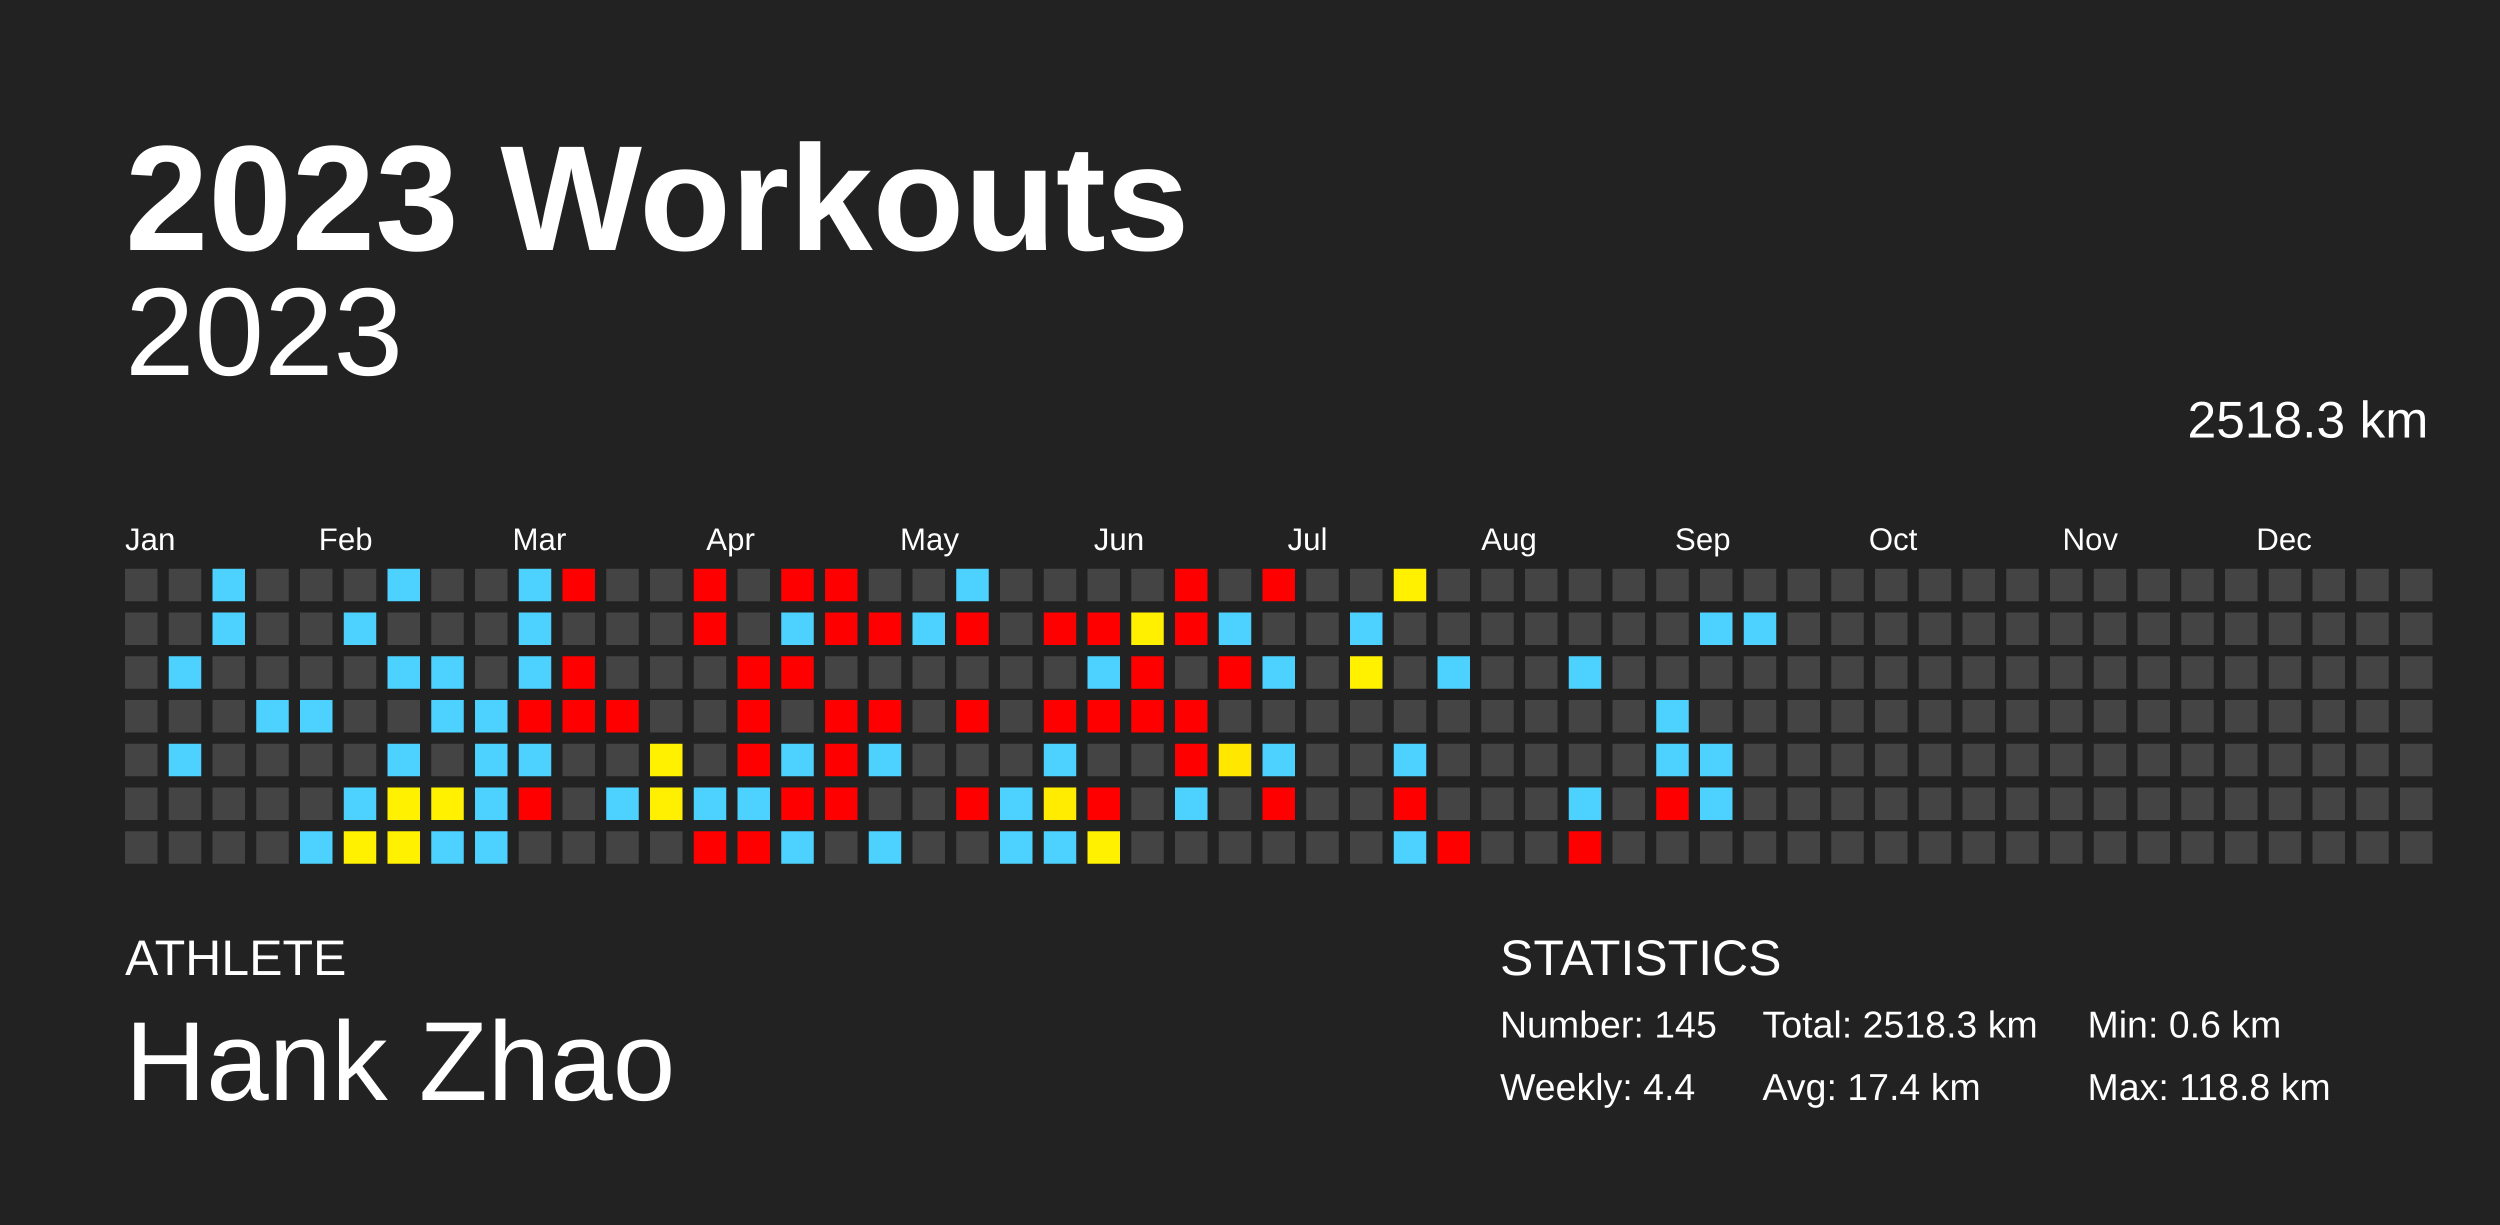
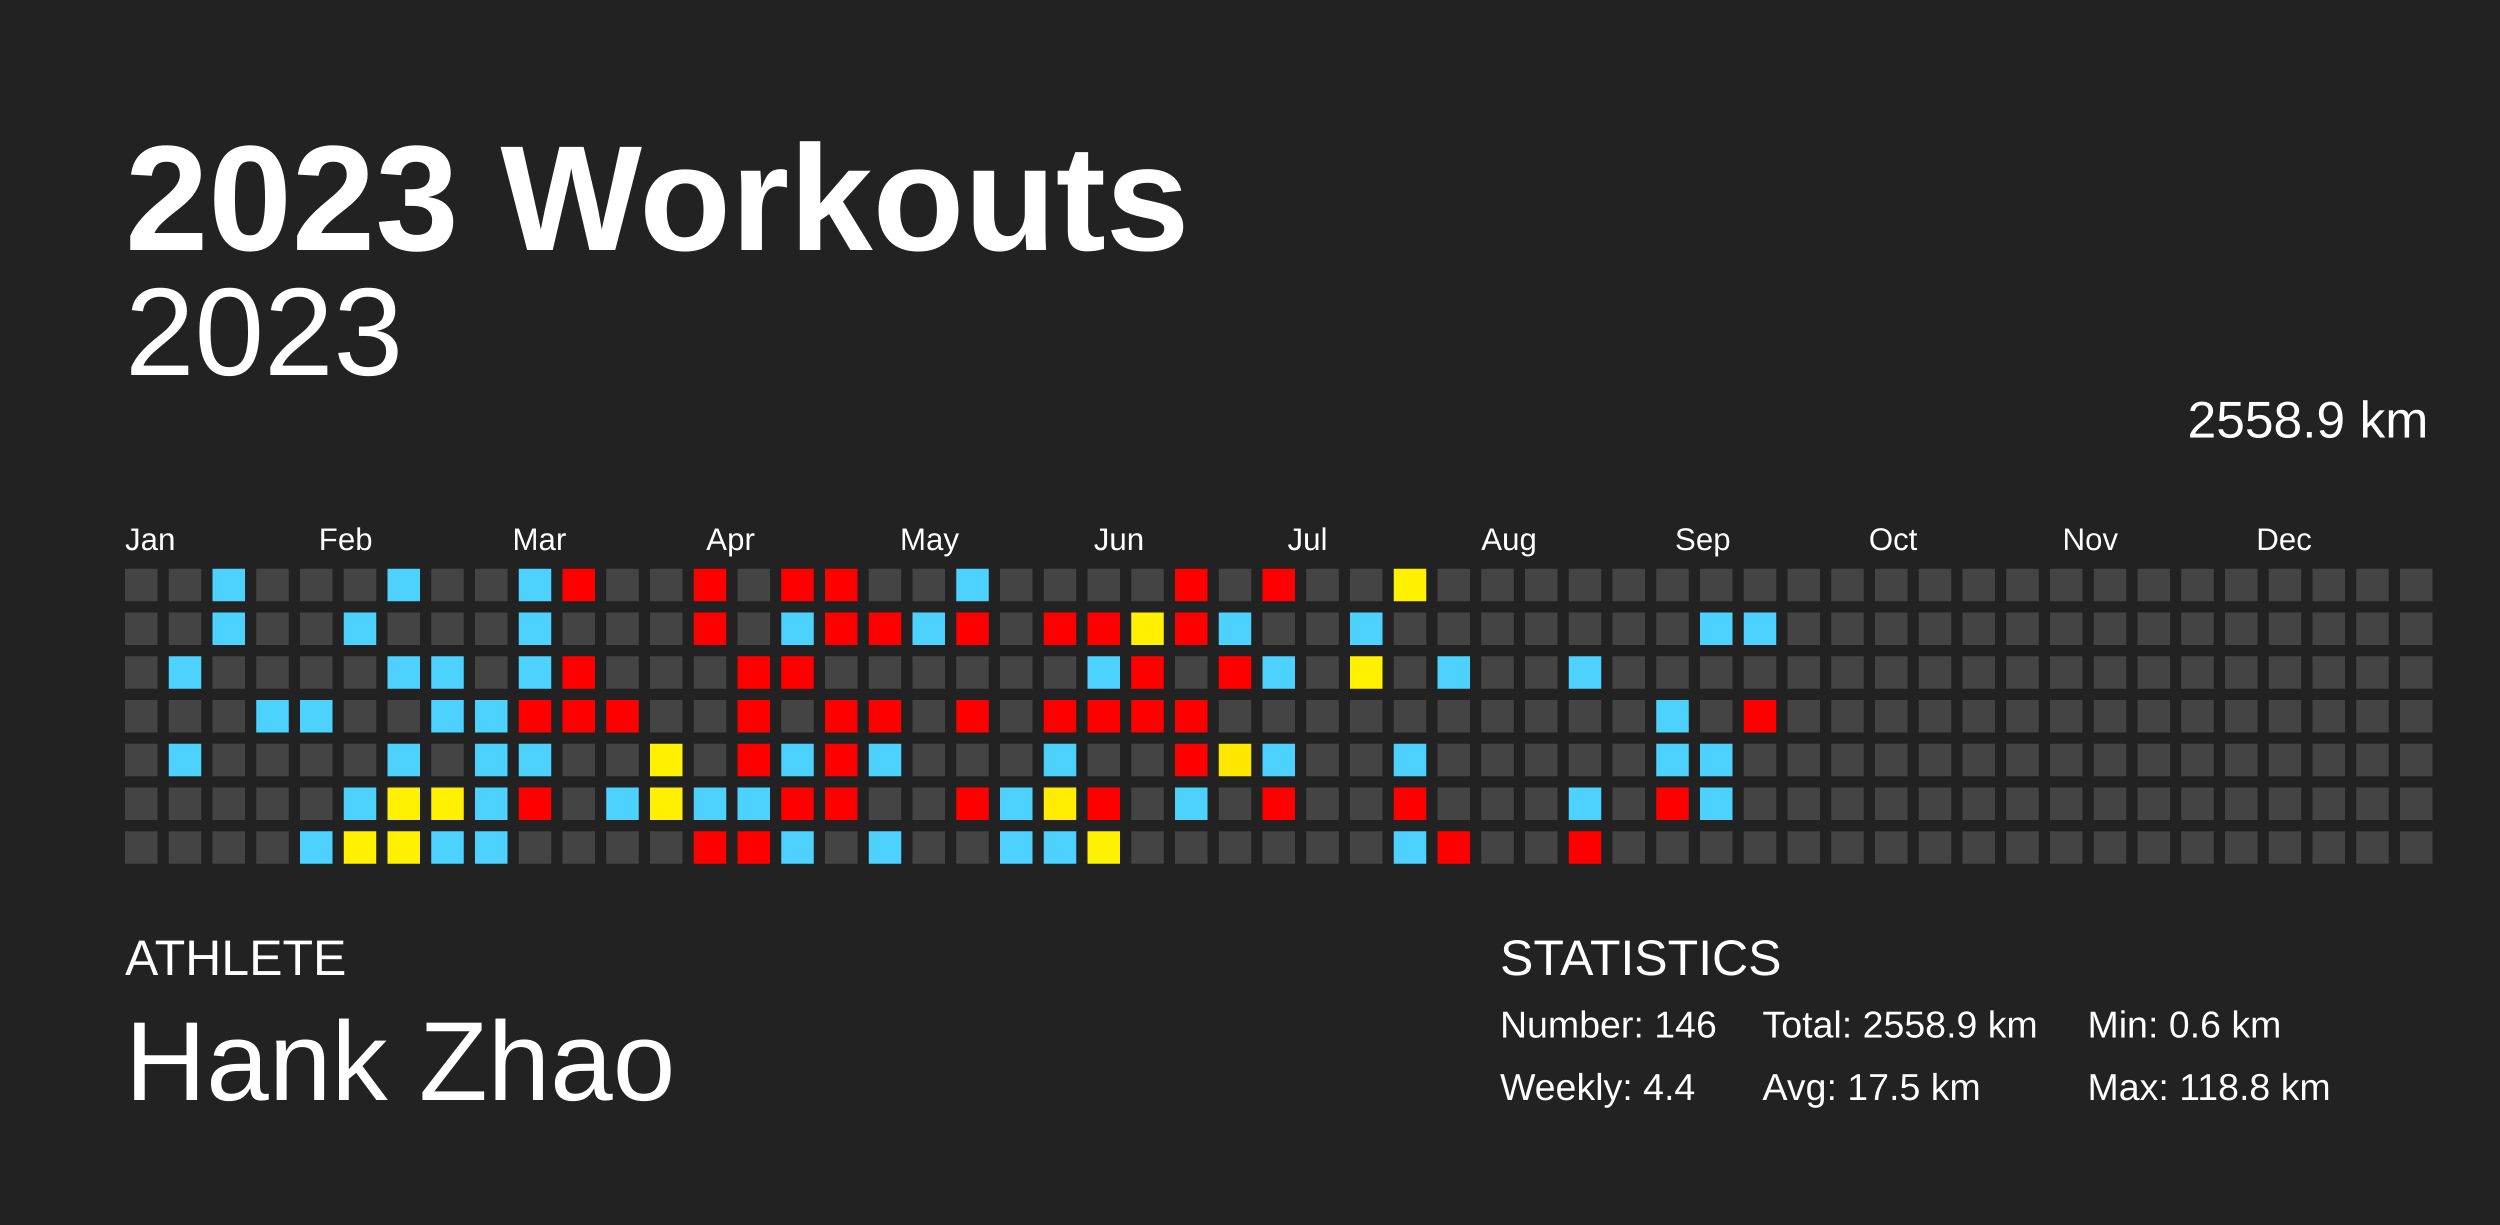
<svg xmlns="http://www.w3.org/2000/svg" baseProfile="full" height="98mm" version="1.1" viewBox="0,0,200,98" width="200mm">
  <defs />
  <rect fill="#222222" height="98" width="200" x="0" y="0" />
  <text fill="#FFFFFF" style="font-size:12px; font-family:Arial; font-weight:bold;" x="10" y="20">2023 Workouts</text>
  <text fill="#FFFFFF" style="font-size:4px; font-family:Arial" x="10" y="78">ATHLETE</text>
  <text fill="#FFFFFF" style="font-size:9px; font-family:Arial" x="10" y="88">Hank Zhao</text>
  <text fill="#FFFFFF" style="font-size:4px; font-family:Arial" x="120" y="78">STATISTICS</text>
-   <text fill="#FFFFFF" style="font-size:3px; font-family:Arial" x="120" y="83">Number: 145</text>
+   <text fill="#FFFFFF" style="font-size:3px; font-family:Arial" x="120" y="83">Number: 146</text>
  <text fill="#FFFFFF" style="font-size:3px; font-family:Arial" x="120" y="88">Weekly: 4.4</text>
-   <text fill="#FFFFFF" style="font-size:3px; font-family:Arial" x="141" y="83">Total: 2518.3 km</text>
-   <text fill="#FFFFFF" style="font-size:3px; font-family:Arial" x="141" y="88">Avg: 17.4 km</text>
+   <text fill="#FFFFFF" style="font-size:3px; font-family:Arial" x="141" y="83">Total: 2558.9 km</text>
+   <text fill="#FFFFFF" style="font-size:3px; font-family:Arial" x="141" y="88">Avg: 17.5 km</text>
  <text fill="#FFFFFF" style="font-size:3px; font-family:Arial" x="167" y="83">Min: 0.6 km</text>
  <text fill="#FFFFFF" style="font-size:3px; font-family:Arial" x="167" y="88">Max: 118.8 km</text>
  <text alignment-baseline="hanging" fill="#FFFFFF" style="font-size:10.0px; font-family:Arial;" x="10" y="30">2023</text>
-   <text alignment-baseline="hanging" fill="#FFFFFF" style="font-size:4.125px; font-family:Arial;" x="175" y="35">2518.3 km</text>
+   <text alignment-baseline="hanging" fill="#FFFFFF" style="font-size:4.125px; font-family:Arial;" x="175" y="35">2558.9 km</text>
  <text fill="#FFFFFF" style="font-size:2.5px; font-family:Arial" x="10.0" y="44">Jan</text>
  <text fill="#FFFFFF" style="font-size:2.5px; font-family:Arial" x="25.5" y="44">Feb</text>
  <text fill="#FFFFFF" style="font-size:2.5px; font-family:Arial" x="41.0" y="44">Mar</text>
  <text fill="#FFFFFF" style="font-size:2.5px; font-family:Arial" x="56.5" y="44">Apr</text>
  <text fill="#FFFFFF" style="font-size:2.5px; font-family:Arial" x="72.0" y="44">May</text>
  <text fill="#FFFFFF" style="font-size:2.5px; font-family:Arial" x="87.5" y="44">Jun</text>
  <text fill="#FFFFFF" style="font-size:2.5px; font-family:Arial" x="103.0" y="44">Jul</text>
  <text fill="#FFFFFF" style="font-size:2.5px; font-family:Arial" x="118.5" y="44">Aug</text>
  <text fill="#FFFFFF" style="font-size:2.5px; font-family:Arial" x="134.0" y="44">Sep</text>
  <text fill="#FFFFFF" style="font-size:2.5px; font-family:Arial" x="149.5" y="44">Oct</text>
  <text fill="#FFFFFF" style="font-size:2.5px; font-family:Arial" x="165.0" y="44">Nov</text>
  <text fill="#FFFFFF" style="font-size:2.5px; font-family:Arial" x="180.5" y="44">Dec</text>
  <rect fill="#444444" height="2.6" width="2.6" x="10.0" y="45.5" />
  <rect fill="#444444" height="2.6" width="2.6" x="10.0" y="49.0" />
  <rect fill="#444444" height="2.6" width="2.6" x="10.0" y="52.5" />
  <rect fill="#444444" height="2.6" width="2.6" x="10.0" y="56.0" />
  <rect fill="#444444" height="2.6" width="2.6" x="10.0" y="59.5" />
  <rect fill="#444444" height="2.6" width="2.6" x="10.0" y="63.0" />
  <rect fill="#444444" height="2.6" width="2.6" x="10.0" y="66.5" />
  <rect fill="#444444" height="2.6" width="2.6" x="13.5" y="45.5" />
  <rect fill="#444444" height="2.6" width="2.6" x="13.5" y="49.0" />
  <rect fill="#4dd2ff" height="2.6" width="2.6" x="13.5" y="52.5" />
  <rect fill="#444444" height="2.6" width="2.6" x="13.5" y="56.0" />
  <rect fill="#4dd2ff" height="2.6" width="2.6" x="13.5" y="59.5" />
  <rect fill="#444444" height="2.6" width="2.6" x="13.5" y="63.0" />
  <rect fill="#444444" height="2.6" width="2.6" x="13.5" y="66.5" />
  <rect fill="#4dd2ff" height="2.6" width="2.6" x="17.0" y="45.5" />
  <rect fill="#4dd2ff" height="2.6" width="2.6" x="17.0" y="49.0" />
  <rect fill="#444444" height="2.6" width="2.6" x="17.0" y="52.5" />
  <rect fill="#444444" height="2.6" width="2.6" x="17.0" y="56.0" />
  <rect fill="#444444" height="2.6" width="2.6" x="17.0" y="59.5" />
  <rect fill="#444444" height="2.6" width="2.6" x="17.0" y="63.0" />
  <rect fill="#444444" height="2.6" width="2.6" x="17.0" y="66.5" />
  <rect fill="#444444" height="2.6" width="2.6" x="20.5" y="45.5" />
  <rect fill="#444444" height="2.6" width="2.6" x="20.5" y="49.0" />
  <rect fill="#444444" height="2.6" width="2.6" x="20.5" y="52.5" />
  <rect fill="#4dd2ff" height="2.6" width="2.6" x="20.5" y="56.0" />
  <rect fill="#444444" height="2.6" width="2.6" x="20.5" y="59.5" />
  <rect fill="#444444" height="2.6" width="2.6" x="20.5" y="63.0" />
  <rect fill="#444444" height="2.6" width="2.6" x="20.5" y="66.5" />
  <rect fill="#444444" height="2.6" width="2.6" x="24.0" y="45.5" />
  <rect fill="#444444" height="2.6" width="2.6" x="24.0" y="49.0" />
  <rect fill="#444444" height="2.6" width="2.6" x="24.0" y="52.5" />
  <rect fill="#4dd2ff" height="2.6" width="2.6" x="24.0" y="56.0" />
  <rect fill="#444444" height="2.6" width="2.6" x="24.0" y="59.5" />
  <rect fill="#444444" height="2.6" width="2.6" x="24.0" y="63.0" />
  <rect fill="#4dd2ff" height="2.6" width="2.6" x="24.0" y="66.5" />
  <rect fill="#444444" height="2.6" width="2.6" x="27.5" y="45.5" />
  <rect fill="#4dd2ff" height="2.6" width="2.6" x="27.5" y="49.0" />
  <rect fill="#444444" height="2.6" width="2.6" x="27.5" y="52.5" />
  <rect fill="#444444" height="2.6" width="2.6" x="27.5" y="56.0" />
  <rect fill="#444444" height="2.6" width="2.6" x="27.5" y="59.5" />
  <rect fill="#4dd2ff" height="2.6" width="2.6" x="27.5" y="63.0" />
  <rect fill="#fff100" height="2.6" width="2.6" x="27.5" y="66.5" />
  <rect fill="#4dd2ff" height="2.6" width="2.6" x="31.0" y="45.5" />
  <rect fill="#444444" height="2.6" width="2.6" x="31.0" y="49.0" />
  <rect fill="#4dd2ff" height="2.6" width="2.6" x="31.0" y="52.5" />
  <rect fill="#444444" height="2.6" width="2.6" x="31.0" y="56.0" />
  <rect fill="#4dd2ff" height="2.6" width="2.6" x="31.0" y="59.5" />
  <rect fill="#fff100" height="2.6" width="2.6" x="31.0" y="63.0" />
  <rect fill="#fff100" height="2.6" width="2.6" x="31.0" y="66.5" />
  <rect fill="#444444" height="2.6" width="2.6" x="34.5" y="45.5" />
  <rect fill="#444444" height="2.6" width="2.6" x="34.5" y="49.0" />
  <rect fill="#4dd2ff" height="2.6" width="2.6" x="34.5" y="52.5" />
  <rect fill="#4dd2ff" height="2.6" width="2.6" x="34.5" y="56.0" />
  <rect fill="#444444" height="2.6" width="2.6" x="34.5" y="59.5" />
  <rect fill="#fff100" height="2.6" width="2.6" x="34.5" y="63.0" />
  <rect fill="#4dd2ff" height="2.6" width="2.6" x="34.5" y="66.5" />
  <rect fill="#444444" height="2.6" width="2.6" x="38.0" y="45.5" />
  <rect fill="#444444" height="2.6" width="2.6" x="38.0" y="49.0" />
  <rect fill="#444444" height="2.6" width="2.6" x="38.0" y="52.5" />
  <rect fill="#4dd2ff" height="2.6" width="2.6" x="38.0" y="56.0" />
  <rect fill="#4dd2ff" height="2.6" width="2.6" x="38.0" y="59.5" />
  <rect fill="#4dd2ff" height="2.6" width="2.6" x="38.0" y="63.0" />
  <rect fill="#4dd2ff" height="2.6" width="2.6" x="38.0" y="66.5" />
  <rect fill="#4dd2ff" height="2.6" width="2.6" x="41.5" y="45.5" />
  <rect fill="#4dd2ff" height="2.6" width="2.6" x="41.5" y="49.0" />
  <rect fill="#4dd2ff" height="2.6" width="2.6" x="41.5" y="52.5" />
  <rect fill="red" height="2.6" width="2.6" x="41.5" y="56.0" />
  <rect fill="#4dd2ff" height="2.6" width="2.6" x="41.5" y="59.5" />
  <rect fill="red" height="2.6" width="2.6" x="41.5" y="63.0" />
  <rect fill="#444444" height="2.6" width="2.6" x="41.5" y="66.5" />
  <rect fill="red" height="2.6" width="2.6" x="45.0" y="45.5" />
  <rect fill="#444444" height="2.6" width="2.6" x="45.0" y="49.0" />
  <rect fill="red" height="2.6" width="2.6" x="45.0" y="52.5" />
  <rect fill="red" height="2.6" width="2.6" x="45.0" y="56.0" />
  <rect fill="#444444" height="2.6" width="2.6" x="45.0" y="59.5" />
  <rect fill="#444444" height="2.6" width="2.6" x="45.0" y="63.0" />
  <rect fill="#444444" height="2.6" width="2.6" x="45.0" y="66.5" />
  <rect fill="#444444" height="2.6" width="2.6" x="48.5" y="45.5" />
  <rect fill="#444444" height="2.6" width="2.6" x="48.5" y="49.0" />
  <rect fill="#444444" height="2.6" width="2.6" x="48.5" y="52.5" />
  <rect fill="red" height="2.6" width="2.6" x="48.5" y="56.0" />
  <rect fill="#444444" height="2.6" width="2.6" x="48.5" y="59.5" />
  <rect fill="#4dd2ff" height="2.6" width="2.6" x="48.5" y="63.0" />
  <rect fill="#444444" height="2.6" width="2.6" x="48.5" y="66.5" />
  <rect fill="#444444" height="2.6" width="2.6" x="52.0" y="45.5" />
  <rect fill="#444444" height="2.6" width="2.6" x="52.0" y="49.0" />
  <rect fill="#444444" height="2.6" width="2.6" x="52.0" y="52.5" />
  <rect fill="#444444" height="2.6" width="2.6" x="52.0" y="56.0" />
  <rect fill="#fff100" height="2.6" width="2.6" x="52.0" y="59.5" />
  <rect fill="#ffef00" height="2.6" width="2.6" x="52.0" y="63.0" />
  <rect fill="#444444" height="2.6" width="2.6" x="52.0" y="66.5" />
  <rect fill="red" height="2.6" width="2.6" x="55.5" y="45.5" />
  <rect fill="red" height="2.6" width="2.6" x="55.5" y="49.0" />
  <rect fill="#444444" height="2.6" width="2.6" x="55.5" y="52.5" />
  <rect fill="#444444" height="2.6" width="2.6" x="55.5" y="56.0" />
  <rect fill="#444444" height="2.6" width="2.6" x="55.5" y="59.5" />
  <rect fill="#4dd2ff" height="2.6" width="2.6" x="55.5" y="63.0" />
  <rect fill="red" height="2.6" width="2.6" x="55.5" y="66.5" />
  <rect fill="#444444" height="2.6" width="2.6" x="59.0" y="45.5" />
  <rect fill="#444444" height="2.6" width="2.6" x="59.0" y="49.0" />
  <rect fill="red" height="2.6" width="2.6" x="59.0" y="52.5" />
  <rect fill="red" height="2.6" width="2.6" x="59.0" y="56.0" />
  <rect fill="red" height="2.6" width="2.6" x="59.0" y="59.5" />
  <rect fill="#4dd2ff" height="2.6" width="2.6" x="59.0" y="63.0" />
  <rect fill="red" height="2.6" width="2.6" x="59.0" y="66.5" />
  <rect fill="red" height="2.6" width="2.6" x="62.5" y="45.5" />
  <rect fill="#4dd2ff" height="2.6" width="2.6" x="62.5" y="49.0" />
  <rect fill="red" height="2.6" width="2.6" x="62.5" y="52.5" />
  <rect fill="#444444" height="2.6" width="2.6" x="62.5" y="56.0" />
  <rect fill="#4dd2ff" height="2.6" width="2.6" x="62.5" y="59.5" />
  <rect fill="red" height="2.6" width="2.6" x="62.5" y="63.0" />
  <rect fill="#4dd2ff" height="2.6" width="2.6" x="62.5" y="66.5" />
  <rect fill="red" height="2.6" width="2.6" x="66.0" y="45.5" />
  <rect fill="red" height="2.6" width="2.6" x="66.0" y="49.0" />
  <rect fill="#444444" height="2.6" width="2.6" x="66.0" y="52.5" />
  <rect fill="red" height="2.6" width="2.6" x="66.0" y="56.0" />
  <rect fill="red" height="2.6" width="2.6" x="66.0" y="59.5" />
  <rect fill="red" height="2.6" width="2.6" x="66.0" y="63.0" />
  <rect fill="#444444" height="2.6" width="2.6" x="66.0" y="66.5" />
  <rect fill="#444444" height="2.6" width="2.6" x="69.5" y="45.5" />
  <rect fill="red" height="2.6" width="2.6" x="69.5" y="49.0" />
  <rect fill="#444444" height="2.6" width="2.6" x="69.5" y="52.5" />
  <rect fill="red" height="2.6" width="2.6" x="69.5" y="56.0" />
  <rect fill="#4dd2ff" height="2.6" width="2.6" x="69.5" y="59.5" />
  <rect fill="#444444" height="2.6" width="2.6" x="69.5" y="63.0" />
  <rect fill="#4dd2ff" height="2.6" width="2.6" x="69.5" y="66.5" />
  <rect fill="#444444" height="2.6" width="2.6" x="73.0" y="45.5" />
  <rect fill="#4dd2ff" height="2.6" width="2.6" x="73.0" y="49.0" />
  <rect fill="#444444" height="2.6" width="2.6" x="73.0" y="52.5" />
  <rect fill="#444444" height="2.6" width="2.6" x="73.0" y="56.0" />
  <rect fill="#444444" height="2.6" width="2.6" x="73.0" y="59.5" />
  <rect fill="#444444" height="2.6" width="2.6" x="73.0" y="63.0" />
  <rect fill="#444444" height="2.6" width="2.6" x="73.0" y="66.5" />
  <rect fill="#4dd2ff" height="2.6" width="2.6" x="76.5" y="45.5" />
  <rect fill="red" height="2.6" width="2.6" x="76.5" y="49.0" />
  <rect fill="#444444" height="2.6" width="2.6" x="76.5" y="52.5" />
  <rect fill="red" height="2.6" width="2.6" x="76.5" y="56.0" />
  <rect fill="#444444" height="2.6" width="2.6" x="76.5" y="59.5" />
  <rect fill="red" height="2.6" width="2.6" x="76.5" y="63.0" />
  <rect fill="#444444" height="2.6" width="2.6" x="76.5" y="66.5" />
  <rect fill="#444444" height="2.6" width="2.6" x="80.0" y="45.5" />
  <rect fill="#444444" height="2.6" width="2.6" x="80.0" y="49.0" />
  <rect fill="#444444" height="2.6" width="2.6" x="80.0" y="52.5" />
  <rect fill="#444444" height="2.6" width="2.6" x="80.0" y="56.0" />
  <rect fill="#444444" height="2.6" width="2.6" x="80.0" y="59.5" />
  <rect fill="#4dd2ff" height="2.6" width="2.6" x="80.0" y="63.0" />
  <rect fill="#4dd2ff" height="2.6" width="2.6" x="80.0" y="66.5" />
  <rect fill="#444444" height="2.6" width="2.6" x="83.5" y="45.5" />
  <rect fill="red" height="2.6" width="2.6" x="83.5" y="49.0" />
  <rect fill="#444444" height="2.6" width="2.6" x="83.5" y="52.5" />
  <rect fill="red" height="2.6" width="2.6" x="83.5" y="56.0" />
  <rect fill="#4dd2ff" height="2.6" width="2.6" x="83.5" y="59.5" />
  <rect fill="#ffec00" height="2.6" width="2.6" x="83.5" y="63.0" />
  <rect fill="#4dd2ff" height="2.6" width="2.6" x="83.5" y="66.5" />
  <rect fill="#444444" height="2.6" width="2.6" x="87.0" y="45.5" />
  <rect fill="red" height="2.6" width="2.6" x="87.0" y="49.0" />
  <rect fill="#4dd2ff" height="2.6" width="2.6" x="87.0" y="52.5" />
  <rect fill="red" height="2.6" width="2.6" x="87.0" y="56.0" />
  <rect fill="#444444" height="2.6" width="2.6" x="87.0" y="59.5" />
  <rect fill="red" height="2.6" width="2.6" x="87.0" y="63.0" />
  <rect fill="#fff100" height="2.6" width="2.6" x="87.0" y="66.5" />
  <rect fill="#444444" height="2.6" width="2.6" x="90.5" y="45.5" />
  <rect fill="#fff000" height="2.6" width="2.6" x="90.5" y="49.0" />
  <rect fill="red" height="2.6" width="2.6" x="90.5" y="52.5" />
  <rect fill="red" height="2.6" width="2.6" x="90.5" y="56.0" />
  <rect fill="#444444" height="2.6" width="2.6" x="90.5" y="59.5" />
  <rect fill="#444444" height="2.6" width="2.6" x="90.5" y="63.0" />
  <rect fill="#444444" height="2.6" width="2.6" x="90.5" y="66.5" />
  <rect fill="red" height="2.6" width="2.6" x="94.0" y="45.5" />
  <rect fill="red" height="2.6" width="2.6" x="94.0" y="49.0" />
  <rect fill="#444444" height="2.6" width="2.6" x="94.0" y="52.5" />
  <rect fill="red" height="2.6" width="2.6" x="94.0" y="56.0" />
  <rect fill="red" height="2.6" width="2.6" x="94.0" y="59.5" />
  <rect fill="#4dd2ff" height="2.6" width="2.6" x="94.0" y="63.0" />
  <rect fill="#444444" height="2.6" width="2.6" x="94.0" y="66.5" />
  <rect fill="#444444" height="2.6" width="2.6" x="97.5" y="45.5" />
  <rect fill="#4dd2ff" height="2.6" width="2.6" x="97.5" y="49.0" />
  <rect fill="red" height="2.6" width="2.6" x="97.5" y="52.5" />
  <rect fill="#444444" height="2.6" width="2.6" x="97.5" y="56.0" />
  <rect fill="#ffe700" height="2.6" width="2.6" x="97.5" y="59.5" />
  <rect fill="#444444" height="2.6" width="2.6" x="97.5" y="63.0" />
  <rect fill="#444444" height="2.6" width="2.6" x="97.5" y="66.5" />
  <rect fill="red" height="2.6" width="2.6" x="101.0" y="45.5" />
  <rect fill="#444444" height="2.6" width="2.6" x="101.0" y="49.0" />
  <rect fill="#4dd2ff" height="2.6" width="2.6" x="101.0" y="52.5" />
  <rect fill="#444444" height="2.6" width="2.6" x="101.0" y="56.0" />
  <rect fill="#4dd2ff" height="2.6" width="2.6" x="101.0" y="59.5" />
  <rect fill="red" height="2.6" width="2.6" x="101.0" y="63.0" />
  <rect fill="#444444" height="2.6" width="2.6" x="101.0" y="66.5" />
  <rect fill="#444444" height="2.6" width="2.6" x="104.5" y="45.5" />
  <rect fill="#444444" height="2.6" width="2.6" x="104.5" y="49.0" />
  <rect fill="#444444" height="2.6" width="2.6" x="104.5" y="52.5" />
  <rect fill="#444444" height="2.6" width="2.6" x="104.5" y="56.0" />
  <rect fill="#444444" height="2.6" width="2.6" x="104.5" y="59.5" />
  <rect fill="#444444" height="2.6" width="2.6" x="104.5" y="63.0" />
  <rect fill="#444444" height="2.6" width="2.6" x="104.5" y="66.5" />
  <rect fill="#444444" height="2.6" width="2.6" x="108.0" y="45.5" />
  <rect fill="#4dd2ff" height="2.6" width="2.6" x="108.0" y="49.0" />
  <rect fill="#fff100" height="2.6" width="2.6" x="108.0" y="52.5" />
  <rect fill="#444444" height="2.6" width="2.6" x="108.0" y="56.0" />
  <rect fill="#444444" height="2.6" width="2.6" x="108.0" y="59.5" />
  <rect fill="#444444" height="2.6" width="2.6" x="108.0" y="63.0" />
  <rect fill="#444444" height="2.6" width="2.6" x="108.0" y="66.5" />
  <rect fill="#fff100" height="2.6" width="2.6" x="111.5" y="45.5" />
  <rect fill="#444444" height="2.6" width="2.6" x="111.5" y="49.0" />
  <rect fill="#444444" height="2.6" width="2.6" x="111.5" y="52.5" />
  <rect fill="#444444" height="2.6" width="2.6" x="111.5" y="56.0" />
  <rect fill="#4dd2ff" height="2.6" width="2.6" x="111.5" y="59.5" />
  <rect fill="red" height="2.6" width="2.6" x="111.5" y="63.0" />
  <rect fill="#4dd2ff" height="2.6" width="2.6" x="111.5" y="66.5" />
  <rect fill="#444444" height="2.6" width="2.6" x="115.0" y="45.5" />
  <rect fill="#444444" height="2.6" width="2.6" x="115.0" y="49.0" />
  <rect fill="#4dd2ff" height="2.6" width="2.6" x="115.0" y="52.5" />
  <rect fill="#444444" height="2.6" width="2.6" x="115.0" y="56.0" />
  <rect fill="#444444" height="2.6" width="2.6" x="115.0" y="59.5" />
  <rect fill="#444444" height="2.6" width="2.6" x="115.0" y="63.0" />
  <rect fill="red" height="2.6" width="2.6" x="115.0" y="66.5" />
  <rect fill="#444444" height="2.6" width="2.6" x="118.5" y="45.5" />
  <rect fill="#444444" height="2.6" width="2.6" x="118.5" y="49.0" />
  <rect fill="#444444" height="2.6" width="2.6" x="118.5" y="52.5" />
  <rect fill="#444444" height="2.6" width="2.6" x="118.5" y="56.0" />
  <rect fill="#444444" height="2.6" width="2.6" x="118.5" y="59.5" />
  <rect fill="#444444" height="2.6" width="2.6" x="118.5" y="63.0" />
  <rect fill="#444444" height="2.6" width="2.6" x="118.5" y="66.5" />
  <rect fill="#444444" height="2.6" width="2.6" x="122.0" y="45.5" />
  <rect fill="#444444" height="2.6" width="2.6" x="122.0" y="49.0" />
  <rect fill="#444444" height="2.6" width="2.6" x="122.0" y="52.5" />
  <rect fill="#444444" height="2.6" width="2.6" x="122.0" y="56.0" />
  <rect fill="#444444" height="2.6" width="2.6" x="122.0" y="59.5" />
  <rect fill="#444444" height="2.6" width="2.6" x="122.0" y="63.0" />
  <rect fill="#444444" height="2.6" width="2.6" x="122.0" y="66.5" />
  <rect fill="#444444" height="2.6" width="2.6" x="125.5" y="45.5" />
  <rect fill="#444444" height="2.6" width="2.6" x="125.5" y="49.0" />
  <rect fill="#4dd2ff" height="2.6" width="2.6" x="125.5" y="52.5" />
  <rect fill="#444444" height="2.6" width="2.6" x="125.5" y="56.0" />
  <rect fill="#444444" height="2.6" width="2.6" x="125.5" y="59.5" />
  <rect fill="#4dd2ff" height="2.6" width="2.6" x="125.5" y="63.0" />
  <rect fill="red" height="2.6" width="2.6" x="125.5" y="66.5" />
  <rect fill="#444444" height="2.6" width="2.6" x="129.0" y="45.5" />
  <rect fill="#444444" height="2.6" width="2.6" x="129.0" y="49.0" />
  <rect fill="#444444" height="2.6" width="2.6" x="129.0" y="52.5" />
  <rect fill="#444444" height="2.6" width="2.6" x="129.0" y="56.0" />
  <rect fill="#444444" height="2.6" width="2.6" x="129.0" y="59.5" />
  <rect fill="#444444" height="2.6" width="2.6" x="129.0" y="63.0" />
  <rect fill="#444444" height="2.6" width="2.6" x="129.0" y="66.5" />
  <rect fill="#444444" height="2.6" width="2.6" x="132.5" y="45.5" />
  <rect fill="#444444" height="2.6" width="2.6" x="132.5" y="49.0" />
  <rect fill="#444444" height="2.6" width="2.6" x="132.5" y="52.5" />
  <rect fill="#4dd2ff" height="2.6" width="2.6" x="132.5" y="56.0" />
  <rect fill="#4dd2ff" height="2.6" width="2.6" x="132.5" y="59.5" />
  <rect fill="red" height="2.6" width="2.6" x="132.5" y="63.0" />
  <rect fill="#444444" height="2.6" width="2.6" x="132.5" y="66.5" />
  <rect fill="#444444" height="2.6" width="2.6" x="136.0" y="45.5" />
  <rect fill="#4dd2ff" height="2.6" width="2.6" x="136.0" y="49.0" />
  <rect fill="#444444" height="2.6" width="2.6" x="136.0" y="52.5" />
  <rect fill="#444444" height="2.6" width="2.6" x="136.0" y="56.0" />
  <rect fill="#4dd2ff" height="2.6" width="2.6" x="136.0" y="59.5" />
  <rect fill="#4dd2ff" height="2.6" width="2.6" x="136.0" y="63.0" />
  <rect fill="#444444" height="2.6" width="2.6" x="136.0" y="66.5" />
  <rect fill="#444444" height="2.6" width="2.6" x="139.5" y="45.5" />
  <rect fill="#4dd2ff" height="2.6" width="2.6" x="139.5" y="49.0" />
  <rect fill="#444444" height="2.6" width="2.6" x="139.5" y="52.5" />
-   <rect fill="#444444" height="2.6" width="2.6" x="139.5" y="56.0" />
+   <rect fill="red" height="2.6" width="2.6" x="139.5" y="56.0" />
  <rect fill="#444444" height="2.6" width="2.6" x="139.5" y="59.5" />
  <rect fill="#444444" height="2.6" width="2.6" x="139.5" y="63.0" />
  <rect fill="#444444" height="2.6" width="2.6" x="139.5" y="66.5" />
  <rect fill="#444444" height="2.6" width="2.6" x="143.0" y="45.5" />
  <rect fill="#444444" height="2.6" width="2.6" x="143.0" y="49.0" />
  <rect fill="#444444" height="2.6" width="2.6" x="143.0" y="52.5" />
  <rect fill="#444444" height="2.6" width="2.6" x="143.0" y="56.0" />
  <rect fill="#444444" height="2.6" width="2.6" x="143.0" y="59.5" />
  <rect fill="#444444" height="2.6" width="2.6" x="143.0" y="63.0" />
  <rect fill="#444444" height="2.6" width="2.6" x="143.0" y="66.5" />
  <rect fill="#444444" height="2.6" width="2.6" x="146.5" y="45.5" />
  <rect fill="#444444" height="2.6" width="2.6" x="146.5" y="49.0" />
  <rect fill="#444444" height="2.6" width="2.6" x="146.5" y="52.5" />
  <rect fill="#444444" height="2.6" width="2.6" x="146.5" y="56.0" />
  <rect fill="#444444" height="2.6" width="2.6" x="146.5" y="59.5" />
  <rect fill="#444444" height="2.6" width="2.6" x="146.5" y="63.0" />
  <rect fill="#444444" height="2.6" width="2.6" x="146.5" y="66.5" />
  <rect fill="#444444" height="2.6" width="2.6" x="150.0" y="45.5" />
  <rect fill="#444444" height="2.6" width="2.6" x="150.0" y="49.0" />
  <rect fill="#444444" height="2.6" width="2.6" x="150.0" y="52.5" />
  <rect fill="#444444" height="2.6" width="2.6" x="150.0" y="56.0" />
  <rect fill="#444444" height="2.6" width="2.6" x="150.0" y="59.5" />
  <rect fill="#444444" height="2.6" width="2.6" x="150.0" y="63.0" />
  <rect fill="#444444" height="2.6" width="2.6" x="150.0" y="66.5" />
  <rect fill="#444444" height="2.6" width="2.6" x="153.5" y="45.5" />
  <rect fill="#444444" height="2.6" width="2.6" x="153.5" y="49.0" />
  <rect fill="#444444" height="2.6" width="2.6" x="153.5" y="52.5" />
  <rect fill="#444444" height="2.6" width="2.6" x="153.5" y="56.0" />
  <rect fill="#444444" height="2.6" width="2.6" x="153.5" y="59.5" />
  <rect fill="#444444" height="2.6" width="2.6" x="153.5" y="63.0" />
  <rect fill="#444444" height="2.6" width="2.6" x="153.5" y="66.5" />
  <rect fill="#444444" height="2.6" width="2.6" x="157.0" y="45.5" />
  <rect fill="#444444" height="2.6" width="2.6" x="157.0" y="49.0" />
  <rect fill="#444444" height="2.6" width="2.6" x="157.0" y="52.5" />
  <rect fill="#444444" height="2.6" width="2.6" x="157.0" y="56.0" />
  <rect fill="#444444" height="2.6" width="2.6" x="157.0" y="59.5" />
  <rect fill="#444444" height="2.6" width="2.6" x="157.0" y="63.0" />
  <rect fill="#444444" height="2.6" width="2.6" x="157.0" y="66.5" />
  <rect fill="#444444" height="2.6" width="2.6" x="160.5" y="45.5" />
  <rect fill="#444444" height="2.6" width="2.6" x="160.5" y="49.0" />
  <rect fill="#444444" height="2.6" width="2.6" x="160.5" y="52.5" />
  <rect fill="#444444" height="2.6" width="2.6" x="160.5" y="56.0" />
  <rect fill="#444444" height="2.6" width="2.6" x="160.5" y="59.5" />
  <rect fill="#444444" height="2.6" width="2.6" x="160.5" y="63.0" />
  <rect fill="#444444" height="2.6" width="2.6" x="160.5" y="66.5" />
  <rect fill="#444444" height="2.6" width="2.6" x="164.0" y="45.5" />
  <rect fill="#444444" height="2.6" width="2.6" x="164.0" y="49.0" />
  <rect fill="#444444" height="2.6" width="2.6" x="164.0" y="52.5" />
  <rect fill="#444444" height="2.6" width="2.6" x="164.0" y="56.0" />
  <rect fill="#444444" height="2.6" width="2.6" x="164.0" y="59.5" />
  <rect fill="#444444" height="2.6" width="2.6" x="164.0" y="63.0" />
  <rect fill="#444444" height="2.6" width="2.6" x="164.0" y="66.5" />
  <rect fill="#444444" height="2.6" width="2.6" x="167.5" y="45.5" />
  <rect fill="#444444" height="2.6" width="2.6" x="167.5" y="49.0" />
  <rect fill="#444444" height="2.6" width="2.6" x="167.5" y="52.5" />
  <rect fill="#444444" height="2.6" width="2.6" x="167.5" y="56.0" />
  <rect fill="#444444" height="2.6" width="2.6" x="167.5" y="59.5" />
  <rect fill="#444444" height="2.6" width="2.6" x="167.5" y="63.0" />
  <rect fill="#444444" height="2.6" width="2.6" x="167.5" y="66.5" />
  <rect fill="#444444" height="2.6" width="2.6" x="171.0" y="45.5" />
  <rect fill="#444444" height="2.6" width="2.6" x="171.0" y="49.0" />
  <rect fill="#444444" height="2.6" width="2.6" x="171.0" y="52.5" />
  <rect fill="#444444" height="2.6" width="2.6" x="171.0" y="56.0" />
  <rect fill="#444444" height="2.6" width="2.6" x="171.0" y="59.5" />
  <rect fill="#444444" height="2.6" width="2.6" x="171.0" y="63.0" />
  <rect fill="#444444" height="2.6" width="2.6" x="171.0" y="66.5" />
  <rect fill="#444444" height="2.6" width="2.6" x="174.5" y="45.5" />
  <rect fill="#444444" height="2.6" width="2.6" x="174.5" y="49.0" />
  <rect fill="#444444" height="2.6" width="2.6" x="174.5" y="52.5" />
  <rect fill="#444444" height="2.6" width="2.6" x="174.5" y="56.0" />
  <rect fill="#444444" height="2.6" width="2.6" x="174.5" y="59.5" />
  <rect fill="#444444" height="2.6" width="2.6" x="174.5" y="63.0" />
  <rect fill="#444444" height="2.6" width="2.6" x="174.5" y="66.5" />
  <rect fill="#444444" height="2.6" width="2.6" x="178.0" y="45.5" />
  <rect fill="#444444" height="2.6" width="2.6" x="178.0" y="49.0" />
  <rect fill="#444444" height="2.6" width="2.6" x="178.0" y="52.5" />
  <rect fill="#444444" height="2.6" width="2.6" x="178.0" y="56.0" />
  <rect fill="#444444" height="2.6" width="2.6" x="178.0" y="59.5" />
  <rect fill="#444444" height="2.6" width="2.6" x="178.0" y="63.0" />
  <rect fill="#444444" height="2.6" width="2.6" x="178.0" y="66.5" />
  <rect fill="#444444" height="2.6" width="2.6" x="181.5" y="45.5" />
  <rect fill="#444444" height="2.6" width="2.6" x="181.5" y="49.0" />
  <rect fill="#444444" height="2.6" width="2.6" x="181.5" y="52.5" />
  <rect fill="#444444" height="2.6" width="2.6" x="181.5" y="56.0" />
  <rect fill="#444444" height="2.6" width="2.6" x="181.5" y="59.5" />
  <rect fill="#444444" height="2.6" width="2.6" x="181.5" y="63.0" />
  <rect fill="#444444" height="2.6" width="2.6" x="181.5" y="66.5" />
  <rect fill="#444444" height="2.6" width="2.6" x="185.0" y="45.5" />
  <rect fill="#444444" height="2.6" width="2.6" x="185.0" y="49.0" />
  <rect fill="#444444" height="2.6" width="2.6" x="185.0" y="52.5" />
  <rect fill="#444444" height="2.6" width="2.6" x="185.0" y="56.0" />
  <rect fill="#444444" height="2.6" width="2.6" x="185.0" y="59.5" />
  <rect fill="#444444" height="2.6" width="2.6" x="185.0" y="63.0" />
  <rect fill="#444444" height="2.6" width="2.6" x="185.0" y="66.5" />
  <rect fill="#444444" height="2.6" width="2.6" x="188.5" y="45.5" />
  <rect fill="#444444" height="2.6" width="2.6" x="188.5" y="49.0" />
  <rect fill="#444444" height="2.6" width="2.6" x="188.5" y="52.5" />
  <rect fill="#444444" height="2.6" width="2.6" x="188.5" y="56.0" />
  <rect fill="#444444" height="2.6" width="2.6" x="188.5" y="59.5" />
  <rect fill="#444444" height="2.6" width="2.6" x="188.5" y="63.0" />
  <rect fill="#444444" height="2.6" width="2.6" x="188.5" y="66.5" />
  <rect fill="#444444" height="2.6" width="2.6" x="192.0" y="45.5" />
  <rect fill="#444444" height="2.6" width="2.6" x="192.0" y="49.0" />
  <rect fill="#444444" height="2.6" width="2.6" x="192.0" y="52.5" />
  <rect fill="#444444" height="2.6" width="2.6" x="192.0" y="56.0" />
  <rect fill="#444444" height="2.6" width="2.6" x="192.0" y="59.5" />
  <rect fill="#444444" height="2.6" width="2.6" x="192.0" y="63.0" />
  <rect fill="#444444" height="2.6" width="2.6" x="192.0" y="66.5" />
</svg>
